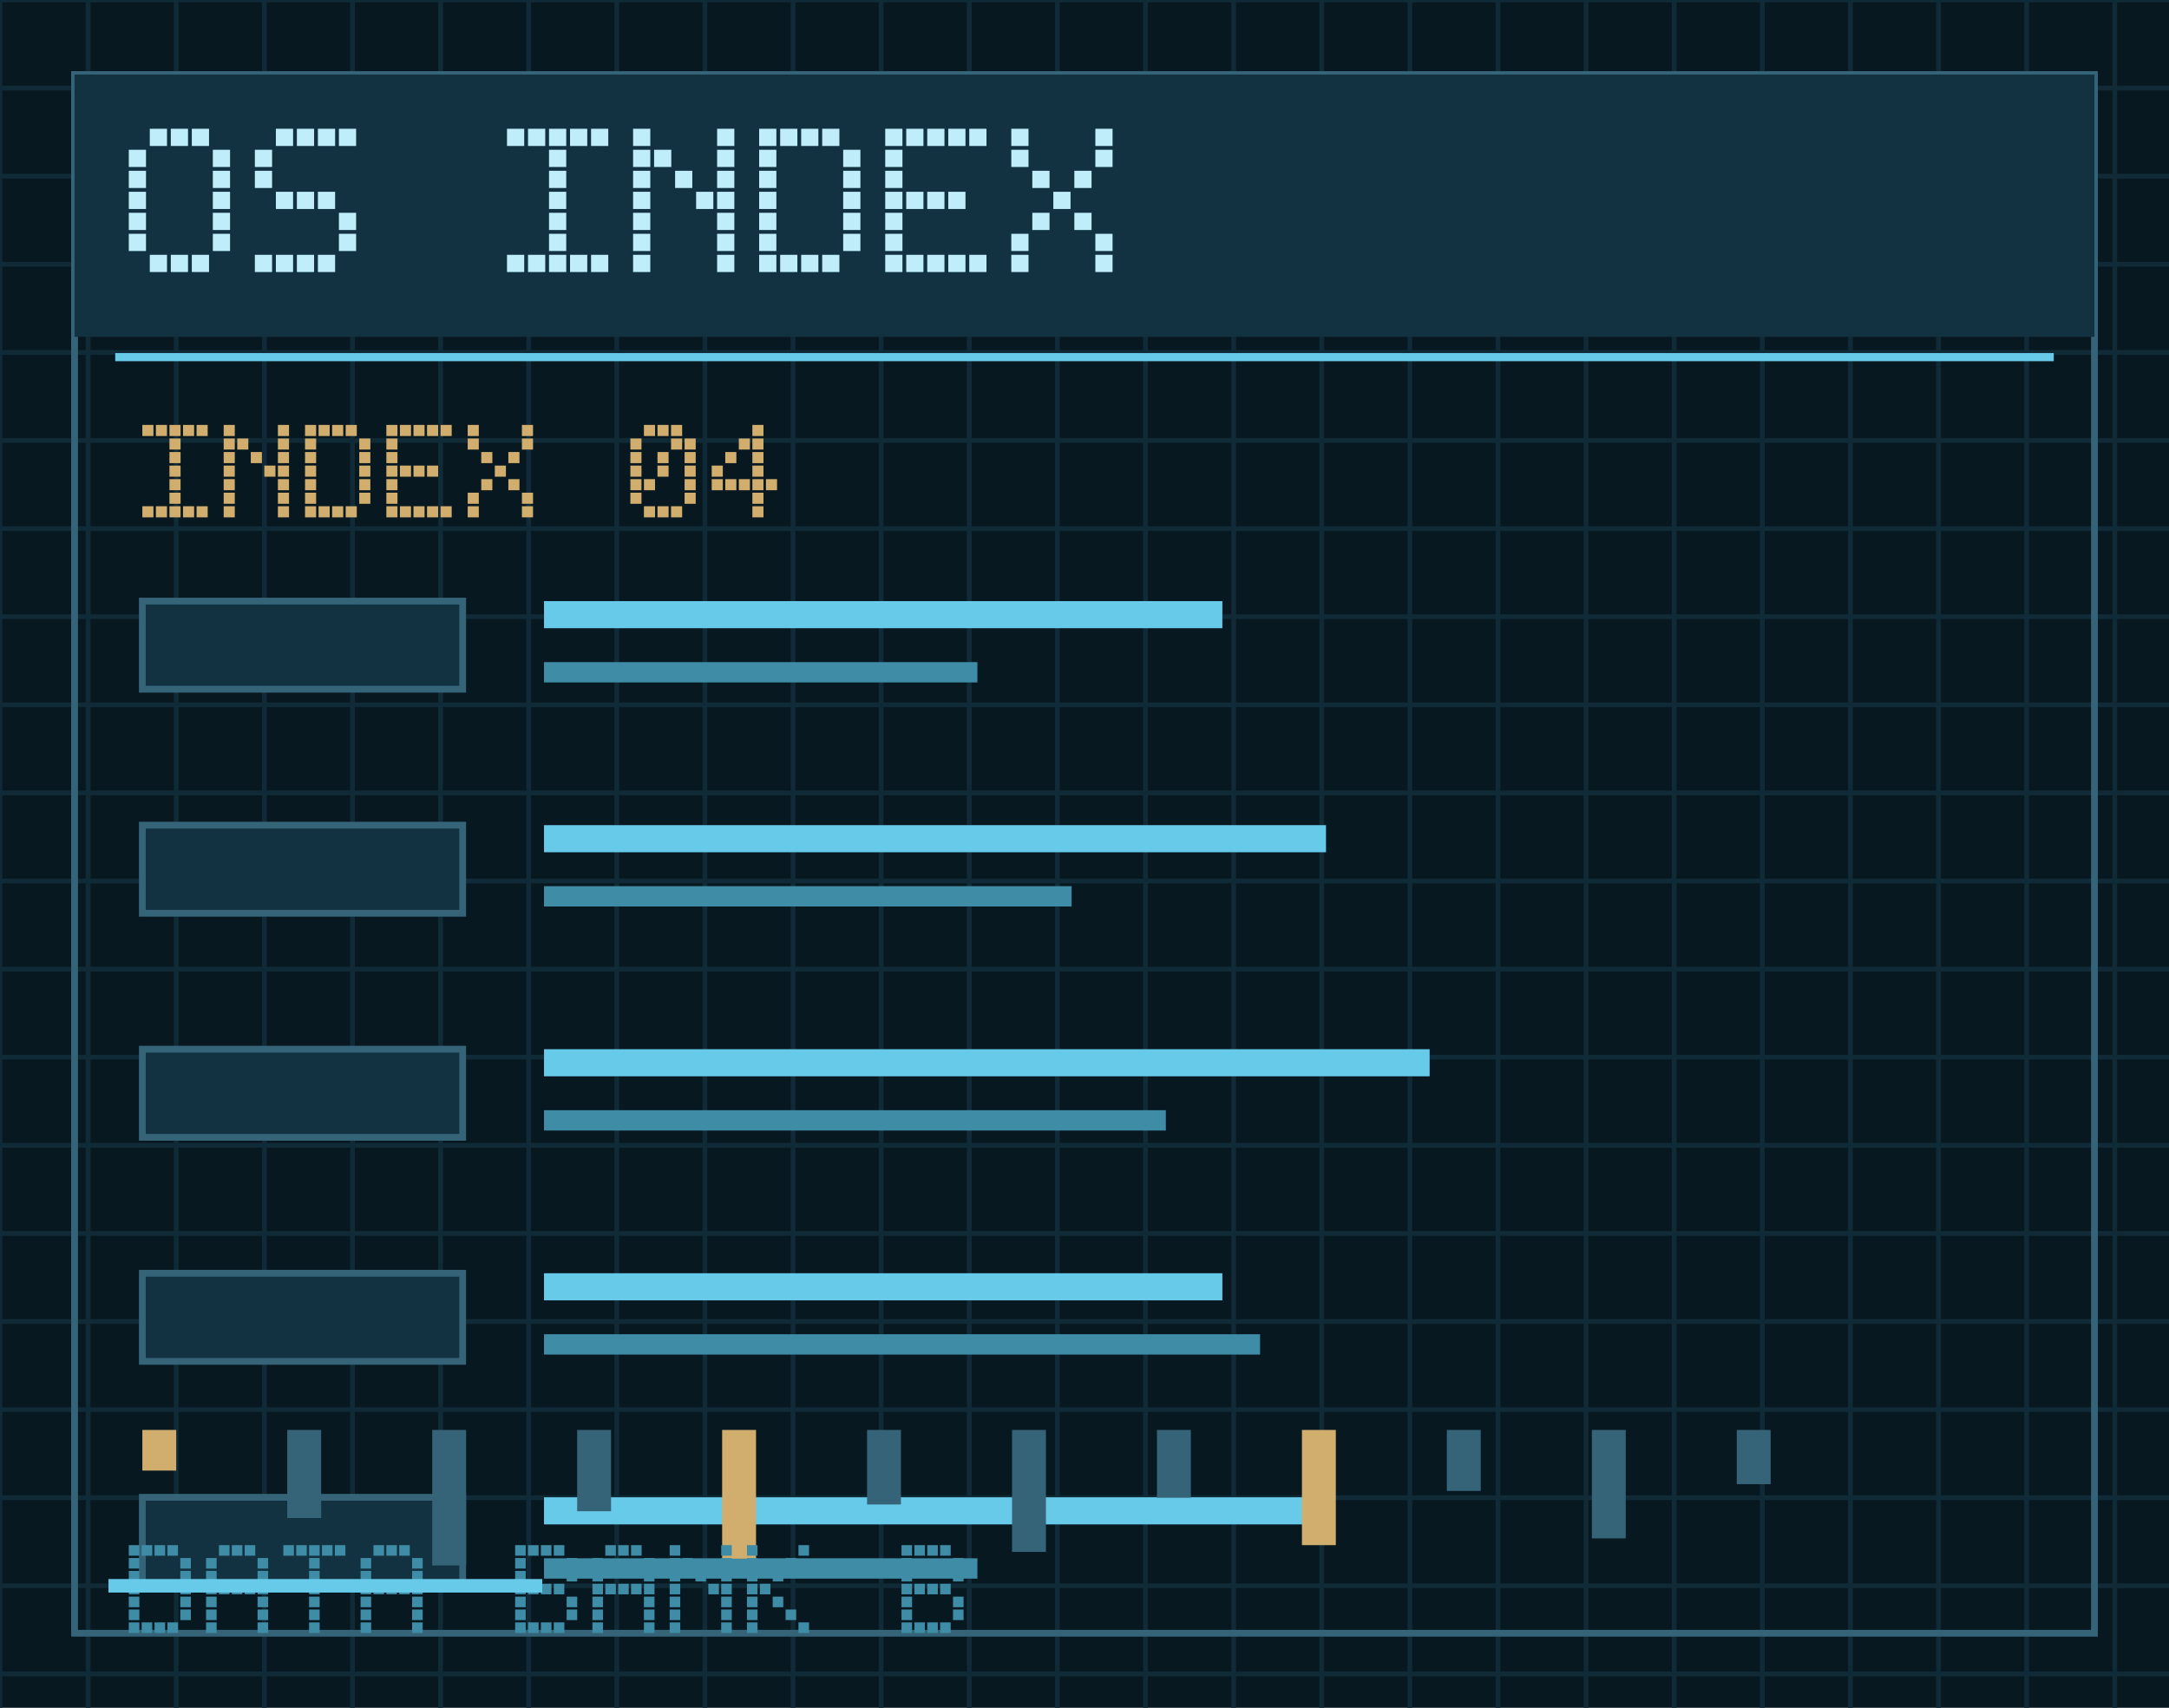
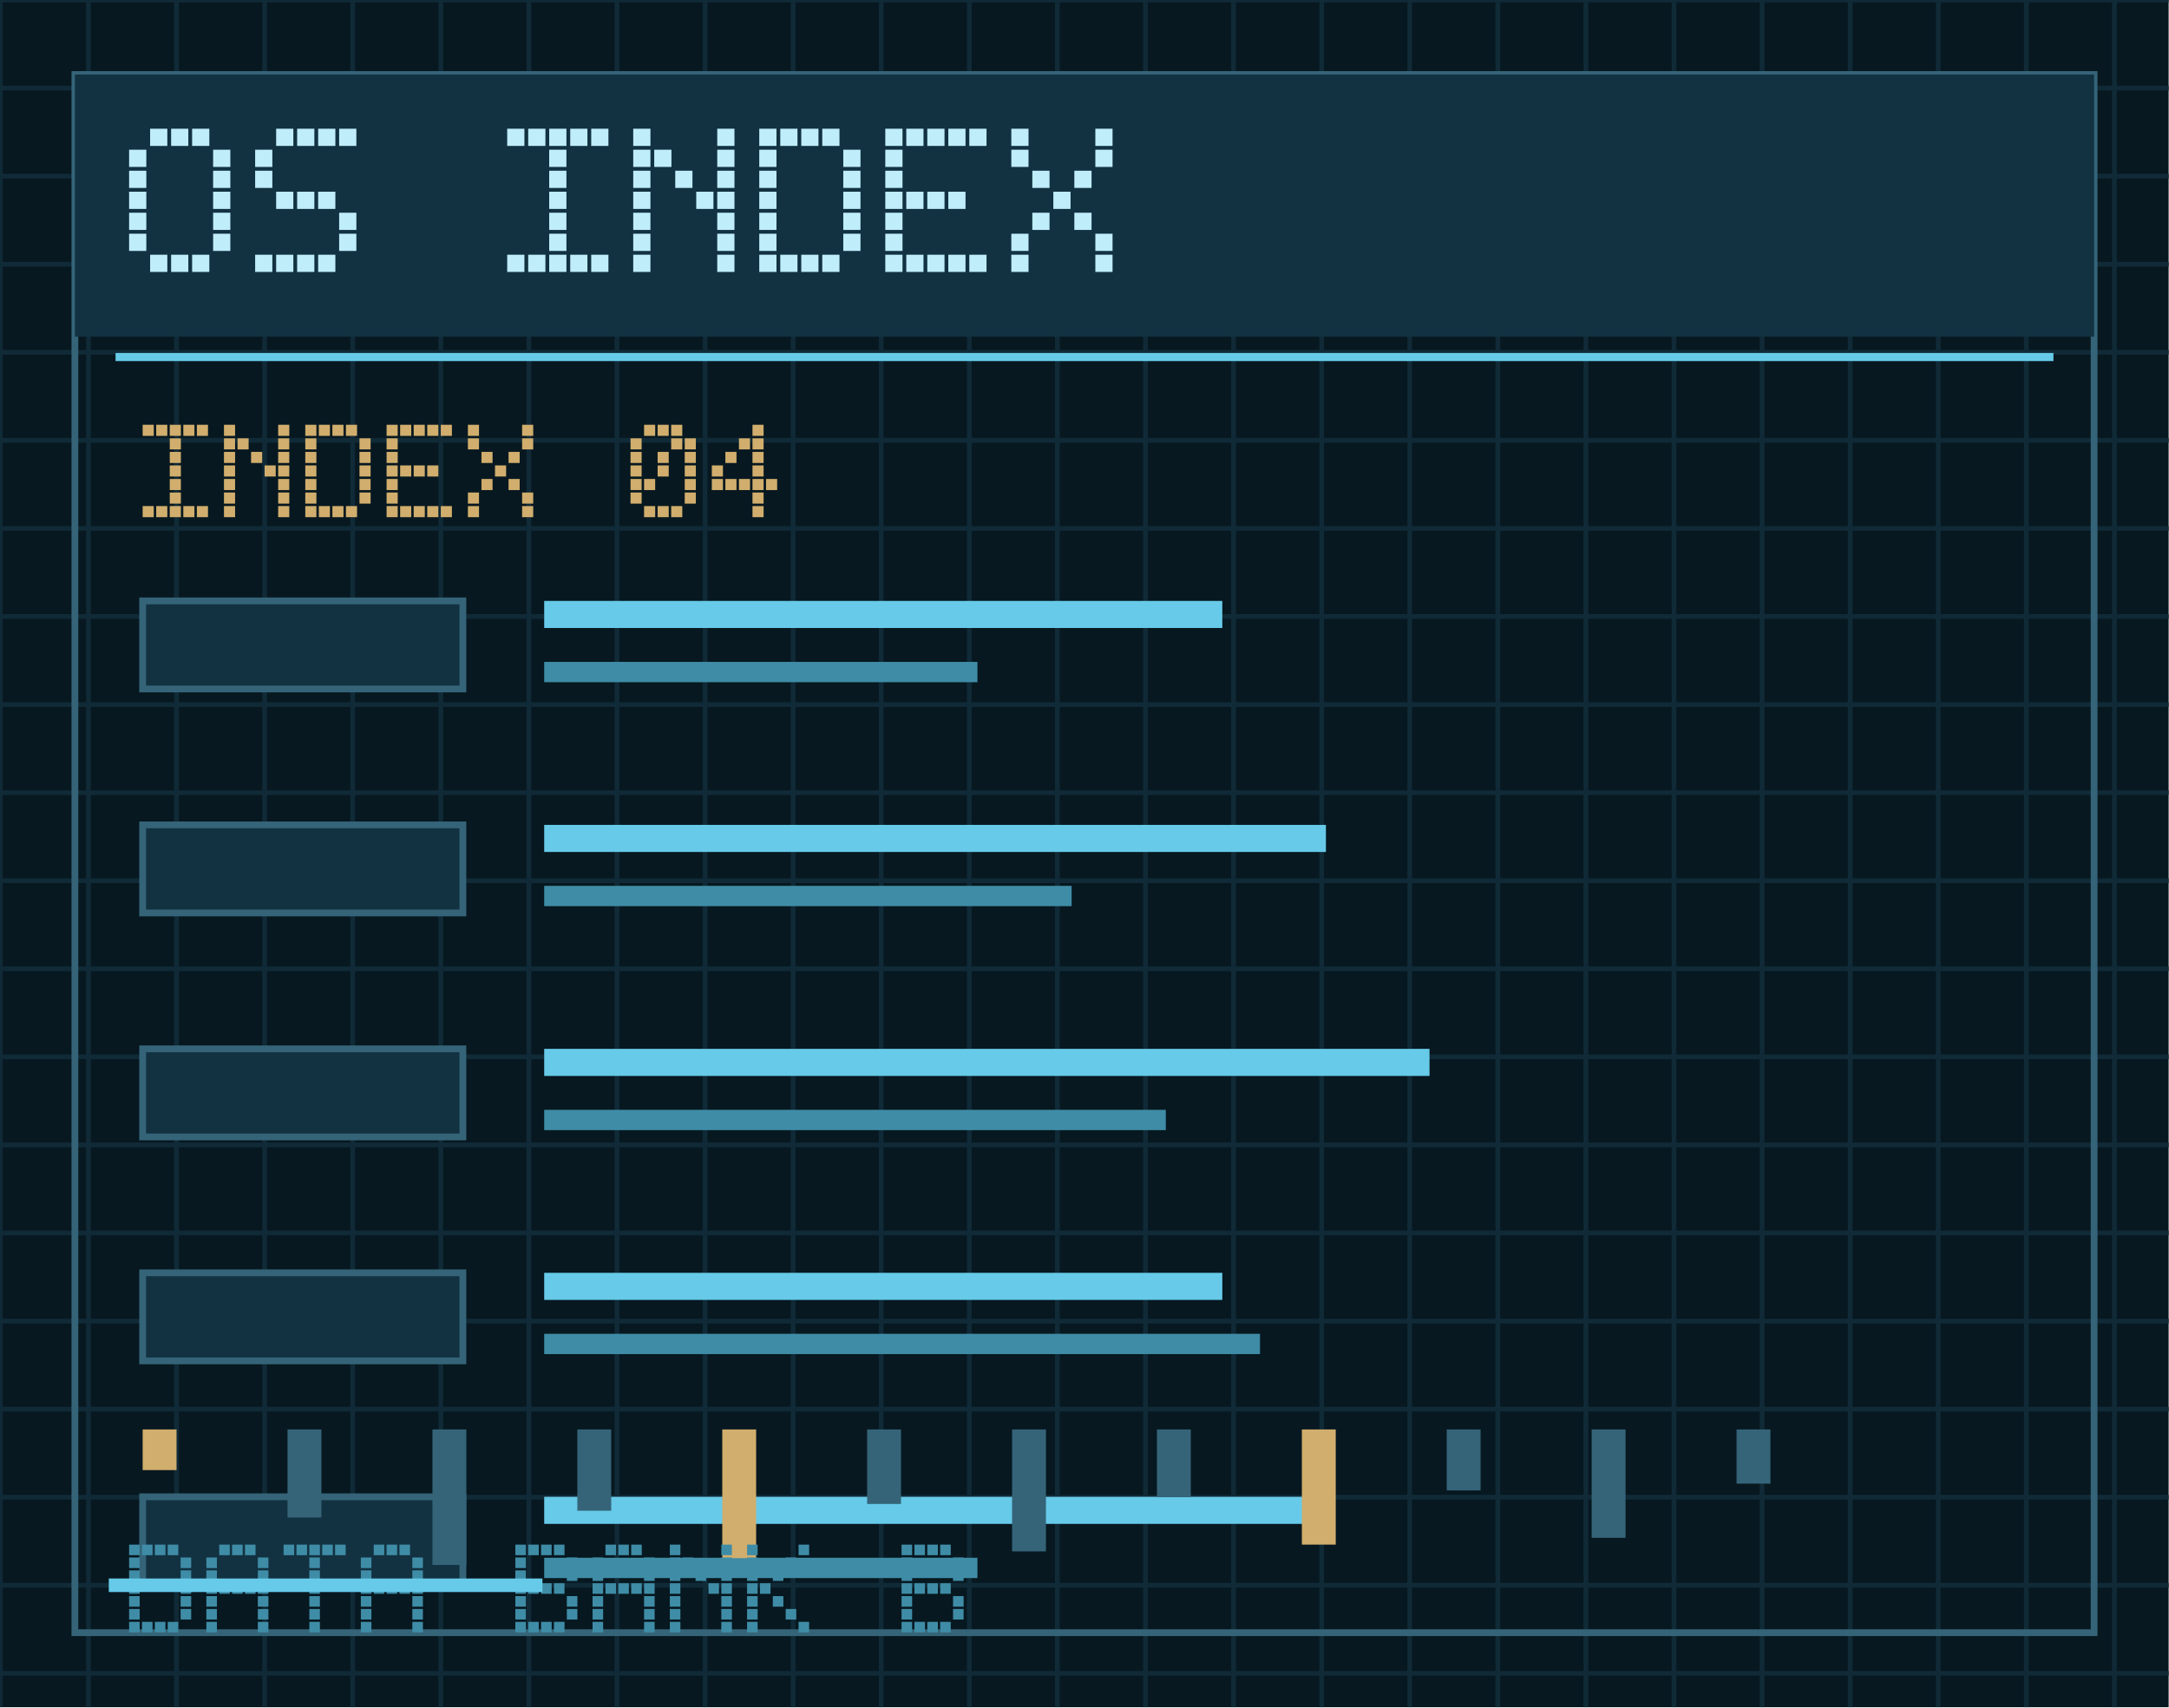
- <svg xmlns="http://www.w3.org/2000/svg" width="320" height="252" viewBox="0 0 320 252">
+ <svg xmlns="http://www.w3.org/2000/svg" width="329" height="259" viewBox="0 0 320 252">
  <rect x="0" y="0" width="320" height="252" fill="#071820" />
  <path d="M0 0L0 252" stroke="#102a37" stroke-width="0.7" fill="none" />
  <path d="M13 0L13 252" stroke="#102a37" stroke-width="0.7" fill="none" />
  <path d="M26 0L26 252" stroke="#102a37" stroke-width="0.7" fill="none" />
  <path d="M39 0L39 252" stroke="#102a37" stroke-width="0.7" fill="none" />
  <path d="M52 0L52 252" stroke="#102a37" stroke-width="0.7" fill="none" />
  <path d="M65 0L65 252" stroke="#102a37" stroke-width="0.7" fill="none" />
  <path d="M78 0L78 252" stroke="#102a37" stroke-width="0.7" fill="none" />
  <path d="M91 0L91 252" stroke="#102a37" stroke-width="0.7" fill="none" />
  <path d="M104 0L104 252" stroke="#102a37" stroke-width="0.7" fill="none" />
  <path d="M117 0L117 252" stroke="#102a37" stroke-width="0.7" fill="none" />
  <path d="M130 0L130 252" stroke="#102a37" stroke-width="0.7" fill="none" />
  <path d="M143 0L143 252" stroke="#102a37" stroke-width="0.7" fill="none" />
  <path d="M156 0L156 252" stroke="#102a37" stroke-width="0.7" fill="none" />
  <path d="M169 0L169 252" stroke="#102a37" stroke-width="0.7" fill="none" />
  <path d="M182 0L182 252" stroke="#102a37" stroke-width="0.7" fill="none" />
  <path d="M195 0L195 252" stroke="#102a37" stroke-width="0.7" fill="none" />
  <path d="M208 0L208 252" stroke="#102a37" stroke-width="0.7" fill="none" />
  <path d="M221 0L221 252" stroke="#102a37" stroke-width="0.7" fill="none" />
  <path d="M234 0L234 252" stroke="#102a37" stroke-width="0.7" fill="none" />
  <path d="M247 0L247 252" stroke="#102a37" stroke-width="0.7" fill="none" />
  <path d="M260 0L260 252" stroke="#102a37" stroke-width="0.7" fill="none" />
  <path d="M273 0L273 252" stroke="#102a37" stroke-width="0.7" fill="none" />
  <path d="M286 0L286 252" stroke="#102a37" stroke-width="0.7" fill="none" />
  <path d="M299 0L299 252" stroke="#102a37" stroke-width="0.7" fill="none" />
  <path d="M312 0L312 252" stroke="#102a37" stroke-width="0.7" fill="none" />
  <path d="M0 0L320 0" stroke="#102a37" stroke-width="0.7" fill="none" />
  <path d="M0 13L320 13" stroke="#102a37" stroke-width="0.7" fill="none" />
  <path d="M0 26L320 26" stroke="#102a37" stroke-width="0.7" fill="none" />
  <path d="M0 39L320 39" stroke="#102a37" stroke-width="0.7" fill="none" />
  <path d="M0 52L320 52" stroke="#102a37" stroke-width="0.7" fill="none" />
  <path d="M0 65L320 65" stroke="#102a37" stroke-width="0.7" fill="none" />
  <path d="M0 78L320 78" stroke="#102a37" stroke-width="0.7" fill="none" />
  <path d="M0 91L320 91" stroke="#102a37" stroke-width="0.7" fill="none" />
  <path d="M0 104L320 104" stroke="#102a37" stroke-width="0.7" fill="none" />
  <path d="M0 117L320 117" stroke="#102a37" stroke-width="0.7" fill="none" />
  <path d="M0 130L320 130" stroke="#102a37" stroke-width="0.7" fill="none" />
  <path d="M0 143L320 143" stroke="#102a37" stroke-width="0.7" fill="none" />
  <path d="M0 156L320 156" stroke="#102a37" stroke-width="0.7" fill="none" />
  <path d="M0 169L320 169" stroke="#102a37" stroke-width="0.7" fill="none" />
  <path d="M0 182L320 182" stroke="#102a37" stroke-width="0.7" fill="none" />
  <path d="M0 195L320 195" stroke="#102a37" stroke-width="0.7" fill="none" />
  <path d="M0 208L320 208" stroke="#102a37" stroke-width="0.7" fill="none" />
  <path d="M0 221L320 221" stroke="#102a37" stroke-width="0.7" fill="none" />
  <path d="M0 234L320 234" stroke="#102a37" stroke-width="0.7" fill="none" />
  <path d="M0 247L320 247" stroke="#102a37" stroke-width="0.7" fill="none" />
  <rect x="11" y="11" width="298" height="230" fill="none" stroke="#356478" stroke-width="1" />
  <rect x="11" y="11" width="298" height="38.7" fill="#123241" />
  <g fill="#c0edfa">
    <rect x="22.1" y="19" width="2.54" height="2.54" />
    <rect x="25.2" y="19" width="2.54" height="2.54" />
    <rect x="28.3" y="19" width="2.54" height="2.54" />
    <rect x="19" y="22.1" width="2.54" height="2.54" />
    <rect x="31.4" y="22.1" width="2.54" height="2.54" />
    <rect x="19" y="25.2" width="2.54" height="2.54" />
    <rect x="31.4" y="25.2" width="2.54" height="2.54" />
    <rect x="19" y="28.3" width="2.54" height="2.54" />
    <rect x="31.4" y="28.3" width="2.54" height="2.54" />
    <rect x="19" y="31.4" width="2.54" height="2.54" />
    <rect x="31.4" y="31.4" width="2.54" height="2.54" />
    <rect x="19" y="34.5" width="2.54" height="2.54" />
    <rect x="31.4" y="34.5" width="2.54" height="2.54" />
    <rect x="22.1" y="37.6" width="2.54" height="2.54" />
    <rect x="25.2" y="37.6" width="2.54" height="2.54" />
    <rect x="28.3" y="37.6" width="2.54" height="2.54" />
    <rect x="40.7" y="19" width="2.54" height="2.54" />
    <rect x="43.8" y="19" width="2.54" height="2.54" />
    <rect x="46.9" y="19" width="2.54" height="2.54" />
    <rect x="50" y="19" width="2.54" height="2.54" />
    <rect x="37.6" y="22.1" width="2.54" height="2.54" />
    <rect x="37.6" y="25.2" width="2.54" height="2.54" />
    <rect x="40.7" y="28.3" width="2.54" height="2.54" />
    <rect x="43.8" y="28.3" width="2.54" height="2.54" />
    <rect x="46.9" y="28.3" width="2.54" height="2.54" />
    <rect x="50" y="31.4" width="2.54" height="2.54" />
    <rect x="50" y="34.5" width="2.54" height="2.54" />
    <rect x="37.6" y="37.6" width="2.54" height="2.54" />
    <rect x="40.7" y="37.6" width="2.54" height="2.54" />
    <rect x="43.8" y="37.6" width="2.54" height="2.54" />
    <rect x="46.9" y="37.6" width="2.54" height="2.54" />
    <rect x="74.8" y="19" width="2.54" height="2.54" />
    <rect x="77.9" y="19" width="2.54" height="2.54" />
    <rect x="81" y="19" width="2.54" height="2.54" />
    <rect x="84.1" y="19" width="2.54" height="2.54" />
    <rect x="87.2" y="19" width="2.54" height="2.54" />
    <rect x="81" y="22.1" width="2.54" height="2.54" />
    <rect x="81" y="25.2" width="2.54" height="2.54" />
    <rect x="81" y="28.3" width="2.54" height="2.54" />
    <rect x="81" y="31.4" width="2.54" height="2.54" />
    <rect x="81" y="34.5" width="2.54" height="2.54" />
    <rect x="74.8" y="37.6" width="2.54" height="2.54" />
    <rect x="77.9" y="37.6" width="2.54" height="2.54" />
    <rect x="81" y="37.6" width="2.54" height="2.54" />
    <rect x="84.1" y="37.6" width="2.54" height="2.54" />
    <rect x="87.2" y="37.6" width="2.54" height="2.54" />
    <rect x="93.4" y="19" width="2.54" height="2.54" />
    <rect x="105.8" y="19" width="2.54" height="2.54" />
    <rect x="93.4" y="22.1" width="2.54" height="2.54" />
    <rect x="96.5" y="22.1" width="2.54" height="2.54" />
    <rect x="105.8" y="22.1" width="2.54" height="2.54" />
    <rect x="93.4" y="25.2" width="2.54" height="2.54" />
    <rect x="99.6" y="25.2" width="2.54" height="2.54" />
    <rect x="105.8" y="25.2" width="2.54" height="2.54" />
    <rect x="93.4" y="28.3" width="2.54" height="2.54" />
    <rect x="102.7" y="28.3" width="2.54" height="2.54" />
    <rect x="105.8" y="28.3" width="2.54" height="2.54" />
    <rect x="93.4" y="31.4" width="2.54" height="2.54" />
    <rect x="105.8" y="31.4" width="2.54" height="2.54" />
    <rect x="93.4" y="34.5" width="2.54" height="2.54" />
    <rect x="105.8" y="34.5" width="2.54" height="2.54" />
    <rect x="93.4" y="37.6" width="2.54" height="2.54" />
    <rect x="105.8" y="37.6" width="2.54" height="2.54" />
    <rect x="112" y="19" width="2.54" height="2.54" />
    <rect x="115.1" y="19" width="2.54" height="2.54" />
    <rect x="118.2" y="19" width="2.54" height="2.54" />
    <rect x="121.3" y="19" width="2.54" height="2.54" />
    <rect x="112" y="22.1" width="2.54" height="2.54" />
    <rect x="124.4" y="22.1" width="2.54" height="2.54" />
    <rect x="112" y="25.2" width="2.54" height="2.54" />
    <rect x="124.4" y="25.2" width="2.54" height="2.54" />
    <rect x="112" y="28.3" width="2.54" height="2.54" />
    <rect x="124.4" y="28.3" width="2.54" height="2.54" />
    <rect x="112" y="31.4" width="2.54" height="2.54" />
    <rect x="124.4" y="31.4" width="2.54" height="2.54" />
    <rect x="112" y="34.5" width="2.54" height="2.54" />
    <rect x="124.4" y="34.5" width="2.54" height="2.54" />
    <rect x="112" y="37.6" width="2.54" height="2.54" />
    <rect x="115.1" y="37.6" width="2.54" height="2.54" />
    <rect x="118.2" y="37.6" width="2.54" height="2.54" />
    <rect x="121.3" y="37.6" width="2.54" height="2.54" />
    <rect x="130.6" y="19" width="2.54" height="2.54" />
    <rect x="133.7" y="19" width="2.54" height="2.54" />
    <rect x="136.8" y="19" width="2.54" height="2.54" />
    <rect x="139.9" y="19" width="2.54" height="2.54" />
    <rect x="143" y="19" width="2.54" height="2.54" />
    <rect x="130.6" y="22.1" width="2.54" height="2.54" />
    <rect x="130.6" y="25.2" width="2.54" height="2.54" />
    <rect x="130.6" y="28.3" width="2.54" height="2.54" />
    <rect x="133.7" y="28.3" width="2.54" height="2.54" />
    <rect x="136.8" y="28.3" width="2.54" height="2.54" />
    <rect x="139.9" y="28.3" width="2.54" height="2.54" />
    <rect x="130.6" y="31.4" width="2.54" height="2.54" />
    <rect x="130.6" y="34.5" width="2.54" height="2.54" />
    <rect x="130.6" y="37.6" width="2.54" height="2.54" />
    <rect x="133.7" y="37.6" width="2.54" height="2.54" />
    <rect x="136.8" y="37.6" width="2.54" height="2.54" />
    <rect x="139.9" y="37.6" width="2.54" height="2.54" />
    <rect x="143" y="37.6" width="2.54" height="2.54" />
    <rect x="149.2" y="19" width="2.54" height="2.54" />
    <rect x="161.6" y="19" width="2.54" height="2.54" />
    <rect x="149.2" y="22.1" width="2.54" height="2.54" />
    <rect x="161.6" y="22.1" width="2.54" height="2.54" />
    <rect x="152.3" y="25.2" width="2.54" height="2.54" />
    <rect x="158.5" y="25.2" width="2.54" height="2.54" />
    <rect x="155.4" y="28.3" width="2.54" height="2.54" />
    <rect x="152.3" y="31.4" width="2.54" height="2.54" />
    <rect x="158.5" y="31.4" width="2.54" height="2.54" />
    <rect x="149.2" y="34.5" width="2.54" height="2.54" />
    <rect x="161.6" y="34.5" width="2.54" height="2.54" />
    <rect x="149.2" y="37.6" width="2.54" height="2.54" />
    <rect x="161.6" y="37.6" width="2.54" height="2.54" />
  </g>
  <path d="M17 52.7L303 52.7" stroke="#67cae9" stroke-width="1.2" fill="none" />
  <g fill="#d1ae6d">
    <rect x="21" y="62.7" width="1.64" height="1.64" />
    <rect x="23" y="62.7" width="1.64" height="1.64" />
    <rect x="25" y="62.7" width="1.64" height="1.64" />
    <rect x="27" y="62.7" width="1.64" height="1.64" />
    <rect x="29" y="62.7" width="1.64" height="1.64" />
    <rect x="25" y="64.7" width="1.64" height="1.64" />
    <rect x="25" y="66.7" width="1.64" height="1.64" />
    <rect x="25" y="68.7" width="1.64" height="1.64" />
    <rect x="25" y="70.7" width="1.64" height="1.64" />
    <rect x="25" y="72.7" width="1.64" height="1.64" />
    <rect x="21" y="74.7" width="1.64" height="1.64" />
    <rect x="23" y="74.7" width="1.64" height="1.64" />
    <rect x="25" y="74.7" width="1.64" height="1.64" />
    <rect x="27" y="74.7" width="1.64" height="1.64" />
    <rect x="29" y="74.7" width="1.64" height="1.64" />
    <rect x="33" y="62.7" width="1.64" height="1.64" />
    <rect x="41" y="62.7" width="1.64" height="1.64" />
    <rect x="33" y="64.7" width="1.64" height="1.64" />
    <rect x="35" y="64.7" width="1.64" height="1.64" />
    <rect x="41" y="64.7" width="1.64" height="1.64" />
    <rect x="33" y="66.7" width="1.64" height="1.64" />
    <rect x="37" y="66.7" width="1.64" height="1.64" />
    <rect x="41" y="66.7" width="1.64" height="1.64" />
    <rect x="33" y="68.7" width="1.64" height="1.64" />
    <rect x="39" y="68.7" width="1.64" height="1.64" />
    <rect x="41" y="68.7" width="1.64" height="1.64" />
    <rect x="33" y="70.7" width="1.64" height="1.64" />
    <rect x="41" y="70.7" width="1.64" height="1.64" />
    <rect x="33" y="72.7" width="1.64" height="1.64" />
    <rect x="41" y="72.7" width="1.64" height="1.64" />
    <rect x="33" y="74.7" width="1.64" height="1.64" />
    <rect x="41" y="74.7" width="1.64" height="1.64" />
    <rect x="45" y="62.7" width="1.64" height="1.64" />
    <rect x="47" y="62.7" width="1.64" height="1.64" />
    <rect x="49" y="62.7" width="1.64" height="1.64" />
    <rect x="51" y="62.7" width="1.64" height="1.64" />
    <rect x="45" y="64.7" width="1.64" height="1.64" />
    <rect x="53" y="64.7" width="1.64" height="1.64" />
    <rect x="45" y="66.7" width="1.64" height="1.64" />
    <rect x="53" y="66.7" width="1.64" height="1.64" />
    <rect x="45" y="68.7" width="1.64" height="1.64" />
    <rect x="53" y="68.7" width="1.64" height="1.64" />
    <rect x="45" y="70.7" width="1.64" height="1.64" />
    <rect x="53" y="70.7" width="1.64" height="1.64" />
    <rect x="45" y="72.7" width="1.64" height="1.64" />
    <rect x="53" y="72.7" width="1.64" height="1.64" />
    <rect x="45" y="74.7" width="1.64" height="1.64" />
    <rect x="47" y="74.7" width="1.64" height="1.64" />
    <rect x="49" y="74.7" width="1.64" height="1.64" />
    <rect x="51" y="74.7" width="1.64" height="1.64" />
    <rect x="57" y="62.7" width="1.64" height="1.64" />
    <rect x="59" y="62.7" width="1.64" height="1.64" />
    <rect x="61" y="62.7" width="1.64" height="1.64" />
    <rect x="63" y="62.7" width="1.64" height="1.64" />
    <rect x="65" y="62.7" width="1.64" height="1.64" />
    <rect x="57" y="64.7" width="1.64" height="1.64" />
    <rect x="57" y="66.7" width="1.64" height="1.64" />
    <rect x="57" y="68.7" width="1.64" height="1.64" />
    <rect x="59" y="68.7" width="1.64" height="1.64" />
    <rect x="61" y="68.7" width="1.64" height="1.64" />
    <rect x="63" y="68.7" width="1.64" height="1.64" />
    <rect x="57" y="70.7" width="1.64" height="1.64" />
    <rect x="57" y="72.7" width="1.64" height="1.64" />
    <rect x="57" y="74.7" width="1.64" height="1.64" />
    <rect x="59" y="74.7" width="1.64" height="1.64" />
    <rect x="61" y="74.7" width="1.64" height="1.64" />
    <rect x="63" y="74.7" width="1.64" height="1.64" />
    <rect x="65" y="74.7" width="1.64" height="1.64" />
    <rect x="69" y="62.7" width="1.64" height="1.64" />
    <rect x="77" y="62.7" width="1.64" height="1.64" />
    <rect x="69" y="64.7" width="1.64" height="1.64" />
    <rect x="77" y="64.7" width="1.64" height="1.64" />
    <rect x="71" y="66.7" width="1.64" height="1.64" />
    <rect x="75" y="66.7" width="1.64" height="1.64" />
    <rect x="73" y="68.7" width="1.64" height="1.64" />
    <rect x="71" y="70.7" width="1.64" height="1.64" />
    <rect x="75" y="70.7" width="1.64" height="1.64" />
    <rect x="69" y="72.7" width="1.64" height="1.64" />
    <rect x="77" y="72.7" width="1.64" height="1.64" />
    <rect x="69" y="74.7" width="1.64" height="1.64" />
    <rect x="77" y="74.7" width="1.64" height="1.64" />
    <rect x="95" y="62.7" width="1.64" height="1.64" />
    <rect x="97" y="62.7" width="1.64" height="1.64" />
    <rect x="99" y="62.7" width="1.64" height="1.64" />
    <rect x="93" y="64.7" width="1.64" height="1.64" />
    <rect x="99" y="64.7" width="1.64" height="1.64" />
    <rect x="101" y="64.7" width="1.64" height="1.64" />
    <rect x="93" y="66.7" width="1.64" height="1.64" />
    <rect x="97" y="66.7" width="1.64" height="1.64" />
    <rect x="101" y="66.7" width="1.64" height="1.64" />
    <rect x="93" y="68.7" width="1.64" height="1.64" />
    <rect x="97" y="68.7" width="1.64" height="1.64" />
    <rect x="101" y="68.7" width="1.64" height="1.64" />
    <rect x="93" y="70.7" width="1.64" height="1.64" />
    <rect x="95" y="70.7" width="1.64" height="1.64" />
    <rect x="101" y="70.7" width="1.64" height="1.64" />
    <rect x="93" y="72.7" width="1.64" height="1.64" />
    <rect x="101" y="72.7" width="1.64" height="1.64" />
    <rect x="95" y="74.7" width="1.64" height="1.64" />
    <rect x="97" y="74.7" width="1.64" height="1.64" />
    <rect x="99" y="74.7" width="1.64" height="1.64" />
    <rect x="111" y="62.7" width="1.64" height="1.64" />
    <rect x="109" y="64.7" width="1.64" height="1.64" />
    <rect x="111" y="64.7" width="1.64" height="1.64" />
    <rect x="107" y="66.7" width="1.64" height="1.64" />
    <rect x="111" y="66.7" width="1.64" height="1.64" />
    <rect x="105" y="68.7" width="1.64" height="1.64" />
    <rect x="111" y="68.7" width="1.64" height="1.64" />
    <rect x="105" y="70.7" width="1.64" height="1.64" />
    <rect x="107" y="70.7" width="1.64" height="1.64" />
    <rect x="109" y="70.7" width="1.64" height="1.64" />
    <rect x="111" y="70.7" width="1.64" height="1.64" />
    <rect x="113" y="70.7" width="1.64" height="1.64" />
    <rect x="111" y="72.7" width="1.64" height="1.64" />
    <rect x="111" y="74.7" width="1.64" height="1.64" />
  </g>
  <rect x="21" y="88.7" width="47.26" height="13" fill="#123241" stroke="#356478" stroke-width="1" />
  <rect x="80.26" y="88.7" width="100.08" height="4" fill="#67cae9" />
  <rect x="80.26" y="97.7" width="63.94" height="3" fill="#3f8ca6" />
  <rect x="21" y="121.76" width="47.26" height="13" fill="#123241" stroke="#356478" stroke-width="1" />
  <rect x="80.26" y="121.76" width="115.37" height="4" fill="#67cae9" />
  <rect x="80.26" y="130.76" width="77.84" height="3" fill="#3f8ca6" />
  <rect x="21" y="154.82" width="47.26" height="13" fill="#123241" stroke="#356478" stroke-width="1" />
  <rect x="80.26" y="154.82" width="130.66" height="4" fill="#67cae9" />
  <rect x="80.26" y="163.82" width="91.74" height="3" fill="#3f8ca6" />
  <rect x="21" y="187.88" width="47.26" height="13" fill="#123241" stroke="#356478" stroke-width="1" />
  <rect x="80.26" y="187.88" width="100.08" height="4" fill="#67cae9" />
  <rect x="80.26" y="196.88" width="105.64" height="3" fill="#3f8ca6" />
  <rect x="21" y="220.94" width="47.26" height="13" fill="#123241" stroke="#356478" stroke-width="1" />
  <rect x="80.26" y="220.94" width="115.37" height="4" fill="#67cae9" />
  <rect x="80.26" y="229.94" width="63.94" height="3" fill="#3f8ca6" />
  <rect x="21" y="211" width="5" height="6" fill="#d1ae6d" />
  <rect x="42.38" y="211" width="5" height="13" fill="#356478" />
  <rect x="63.77" y="211" width="5" height="20" fill="#356478" />
  <rect x="85.15" y="211" width="5" height="12" fill="#356478" />
  <rect x="106.54" y="211" width="5" height="19" fill="#d1ae6d" />
  <rect x="127.92" y="211" width="5" height="11" fill="#356478" />
  <rect x="149.31" y="211" width="5" height="18" fill="#356478" />
  <rect x="170.69" y="211" width="5" height="10" fill="#356478" />
  <rect x="192.08" y="211" width="5" height="17" fill="#d1ae6d" />
  <rect x="213.46" y="211" width="5" height="9" fill="#356478" />
  <rect x="234.85" y="211" width="5" height="16" fill="#356478" />
  <rect x="256.23" y="211" width="5" height="8" fill="#356478" />
  <g fill="#3f8ca6">
    <rect x="19" y="228" width="1.56" height="1.56" />
    <rect x="20.9" y="228" width="1.56" height="1.56" />
    <rect x="22.8" y="228" width="1.56" height="1.56" />
    <rect x="24.7" y="228" width="1.56" height="1.56" />
    <rect x="19" y="229.9" width="1.56" height="1.56" />
    <rect x="26.6" y="229.9" width="1.56" height="1.56" />
    <rect x="19" y="231.8" width="1.56" height="1.56" />
    <rect x="26.6" y="231.8" width="1.56" height="1.56" />
    <rect x="19" y="233.7" width="1.56" height="1.56" />
    <rect x="26.6" y="233.7" width="1.56" height="1.56" />
    <rect x="19" y="235.6" width="1.56" height="1.56" />
    <rect x="26.6" y="235.6" width="1.56" height="1.56" />
    <rect x="19" y="237.5" width="1.56" height="1.56" />
    <rect x="26.6" y="237.5" width="1.56" height="1.56" />
    <rect x="19" y="239.4" width="1.56" height="1.56" />
    <rect x="20.9" y="239.4" width="1.56" height="1.56" />
    <rect x="22.8" y="239.4" width="1.56" height="1.56" />
    <rect x="24.7" y="239.4" width="1.56" height="1.56" />
    <rect x="32.3" y="228" width="1.56" height="1.56" />
    <rect x="34.2" y="228" width="1.56" height="1.56" />
    <rect x="36.1" y="228" width="1.56" height="1.56" />
    <rect x="30.4" y="229.9" width="1.56" height="1.56" />
    <rect x="38" y="229.9" width="1.56" height="1.56" />
    <rect x="30.4" y="231.8" width="1.56" height="1.56" />
    <rect x="38" y="231.8" width="1.56" height="1.56" />
    <rect x="30.4" y="233.7" width="1.56" height="1.56" />
    <rect x="32.3" y="233.7" width="1.56" height="1.56" />
    <rect x="34.2" y="233.7" width="1.56" height="1.56" />
    <rect x="36.1" y="233.7" width="1.56" height="1.56" />
    <rect x="38" y="233.7" width="1.56" height="1.56" />
    <rect x="30.4" y="235.6" width="1.56" height="1.56" />
    <rect x="38" y="235.6" width="1.56" height="1.56" />
    <rect x="30.4" y="237.5" width="1.56" height="1.56" />
    <rect x="38" y="237.5" width="1.56" height="1.56" />
    <rect x="30.4" y="239.4" width="1.56" height="1.56" />
    <rect x="38" y="239.4" width="1.56" height="1.56" />
    <rect x="41.8" y="228" width="1.56" height="1.56" />
    <rect x="43.7" y="228" width="1.56" height="1.56" />
    <rect x="45.6" y="228" width="1.56" height="1.56" />
    <rect x="47.5" y="228" width="1.56" height="1.56" />
    <rect x="49.4" y="228" width="1.56" height="1.56" />
    <rect x="45.6" y="229.9" width="1.56" height="1.56" />
    <rect x="45.6" y="231.8" width="1.56" height="1.56" />
    <rect x="45.6" y="233.7" width="1.56" height="1.56" />
    <rect x="45.6" y="235.6" width="1.56" height="1.56" />
    <rect x="45.6" y="237.5" width="1.56" height="1.56" />
    <rect x="45.6" y="239.4" width="1.56" height="1.56" />
    <rect x="55.1" y="228" width="1.56" height="1.56" />
    <rect x="57" y="228" width="1.56" height="1.56" />
    <rect x="58.9" y="228" width="1.56" height="1.56" />
    <rect x="53.2" y="229.9" width="1.56" height="1.56" />
    <rect x="60.8" y="229.9" width="1.56" height="1.56" />
    <rect x="53.2" y="231.8" width="1.56" height="1.56" />
    <rect x="60.8" y="231.8" width="1.56" height="1.56" />
    <rect x="53.2" y="233.7" width="1.56" height="1.56" />
    <rect x="55.1" y="233.7" width="1.56" height="1.56" />
    <rect x="57" y="233.7" width="1.56" height="1.56" />
    <rect x="58.9" y="233.7" width="1.56" height="1.56" />
    <rect x="60.8" y="233.7" width="1.56" height="1.56" />
    <rect x="53.2" y="235.6" width="1.56" height="1.56" />
    <rect x="60.8" y="235.6" width="1.56" height="1.56" />
    <rect x="53.2" y="237.5" width="1.56" height="1.56" />
    <rect x="60.8" y="237.5" width="1.56" height="1.56" />
    <rect x="53.2" y="239.4" width="1.56" height="1.56" />
    <rect x="60.8" y="239.4" width="1.56" height="1.56" />
    <rect x="76" y="228" width="1.56" height="1.56" />
    <rect x="77.9" y="228" width="1.56" height="1.56" />
    <rect x="79.8" y="228" width="1.56" height="1.56" />
    <rect x="81.7" y="228" width="1.56" height="1.56" />
    <rect x="76" y="229.9" width="1.56" height="1.56" />
    <rect x="83.6" y="229.9" width="1.56" height="1.56" />
    <rect x="76" y="231.8" width="1.56" height="1.56" />
    <rect x="83.6" y="231.8" width="1.56" height="1.56" />
    <rect x="76" y="233.7" width="1.56" height="1.56" />
    <rect x="77.9" y="233.7" width="1.56" height="1.56" />
    <rect x="79.8" y="233.7" width="1.56" height="1.56" />
    <rect x="81.7" y="233.7" width="1.56" height="1.56" />
    <rect x="76" y="235.6" width="1.56" height="1.56" />
    <rect x="83.6" y="235.6" width="1.56" height="1.56" />
    <rect x="76" y="237.5" width="1.56" height="1.56" />
    <rect x="83.6" y="237.5" width="1.56" height="1.56" />
    <rect x="76" y="239.4" width="1.56" height="1.56" />
    <rect x="77.9" y="239.4" width="1.56" height="1.56" />
    <rect x="79.8" y="239.4" width="1.56" height="1.56" />
    <rect x="81.7" y="239.4" width="1.56" height="1.56" />
    <rect x="89.3" y="228" width="1.56" height="1.56" />
    <rect x="91.2" y="228" width="1.56" height="1.56" />
    <rect x="93.1" y="228" width="1.56" height="1.56" />
    <rect x="87.4" y="229.9" width="1.56" height="1.56" />
    <rect x="95" y="229.9" width="1.56" height="1.56" />
    <rect x="87.4" y="231.8" width="1.56" height="1.56" />
    <rect x="95" y="231.8" width="1.56" height="1.56" />
    <rect x="87.4" y="233.7" width="1.56" height="1.56" />
    <rect x="89.3" y="233.7" width="1.56" height="1.56" />
    <rect x="91.2" y="233.7" width="1.56" height="1.56" />
    <rect x="93.1" y="233.7" width="1.56" height="1.56" />
    <rect x="95" y="233.7" width="1.56" height="1.56" />
    <rect x="87.4" y="235.6" width="1.56" height="1.56" />
    <rect x="95" y="235.6" width="1.56" height="1.56" />
    <rect x="87.4" y="237.5" width="1.56" height="1.56" />
    <rect x="95" y="237.5" width="1.56" height="1.56" />
    <rect x="87.4" y="239.4" width="1.56" height="1.56" />
    <rect x="95" y="239.4" width="1.56" height="1.56" />
    <rect x="98.8" y="228" width="1.56" height="1.56" />
    <rect x="106.4" y="228" width="1.56" height="1.56" />
    <rect x="98.8" y="229.9" width="1.56" height="1.56" />
    <rect x="100.7" y="229.9" width="1.56" height="1.56" />
    <rect x="106.4" y="229.9" width="1.56" height="1.56" />
    <rect x="98.8" y="231.8" width="1.56" height="1.56" />
    <rect x="102.6" y="231.8" width="1.56" height="1.56" />
    <rect x="106.4" y="231.8" width="1.56" height="1.56" />
    <rect x="98.8" y="233.7" width="1.56" height="1.56" />
    <rect x="104.5" y="233.7" width="1.56" height="1.56" />
    <rect x="106.4" y="233.7" width="1.56" height="1.56" />
    <rect x="98.8" y="235.6" width="1.56" height="1.56" />
    <rect x="106.4" y="235.6" width="1.56" height="1.56" />
    <rect x="98.8" y="237.5" width="1.56" height="1.56" />
    <rect x="106.4" y="237.5" width="1.56" height="1.56" />
    <rect x="98.8" y="239.4" width="1.56" height="1.56" />
    <rect x="106.4" y="239.4" width="1.56" height="1.56" />
    <rect x="110.2" y="228" width="1.56" height="1.56" />
    <rect x="117.8" y="228" width="1.56" height="1.56" />
    <rect x="110.2" y="229.9" width="1.56" height="1.56" />
    <rect x="115.9" y="229.9" width="1.56" height="1.56" />
    <rect x="110.2" y="231.8" width="1.56" height="1.56" />
    <rect x="114" y="231.8" width="1.56" height="1.56" />
    <rect x="110.2" y="233.7" width="1.56" height="1.56" />
    <rect x="112.1" y="233.7" width="1.56" height="1.56" />
    <rect x="110.2" y="235.6" width="1.56" height="1.56" />
    <rect x="114" y="235.6" width="1.56" height="1.56" />
    <rect x="110.2" y="237.5" width="1.56" height="1.56" />
    <rect x="115.9" y="237.5" width="1.56" height="1.56" />
    <rect x="110.2" y="239.4" width="1.56" height="1.56" />
    <rect x="117.8" y="239.4" width="1.56" height="1.56" />
    <rect x="133" y="228" width="1.56" height="1.56" />
    <rect x="134.9" y="228" width="1.56" height="1.56" />
    <rect x="136.8" y="228" width="1.56" height="1.56" />
    <rect x="138.7" y="228" width="1.56" height="1.56" />
    <rect x="133" y="229.9" width="1.56" height="1.56" />
    <rect x="140.6" y="229.9" width="1.56" height="1.56" />
    <rect x="133" y="231.8" width="1.56" height="1.56" />
    <rect x="140.6" y="231.8" width="1.56" height="1.56" />
    <rect x="133" y="233.7" width="1.56" height="1.56" />
    <rect x="134.9" y="233.7" width="1.56" height="1.56" />
    <rect x="136.8" y="233.7" width="1.56" height="1.56" />
    <rect x="138.7" y="233.7" width="1.56" height="1.56" />
    <rect x="133" y="235.6" width="1.56" height="1.56" />
    <rect x="140.6" y="235.6" width="1.56" height="1.56" />
    <rect x="133" y="237.5" width="1.56" height="1.56" />
    <rect x="140.6" y="237.5" width="1.56" height="1.56" />
    <rect x="133" y="239.4" width="1.56" height="1.56" />
    <rect x="134.9" y="239.4" width="1.56" height="1.56" />
    <rect x="136.8" y="239.4" width="1.56" height="1.56" />
    <rect x="138.7" y="239.4" width="1.56" height="1.56" />
  </g>
  <rect x="16" y="233" width="64" height="2" fill="#67cae9" />
</svg>
